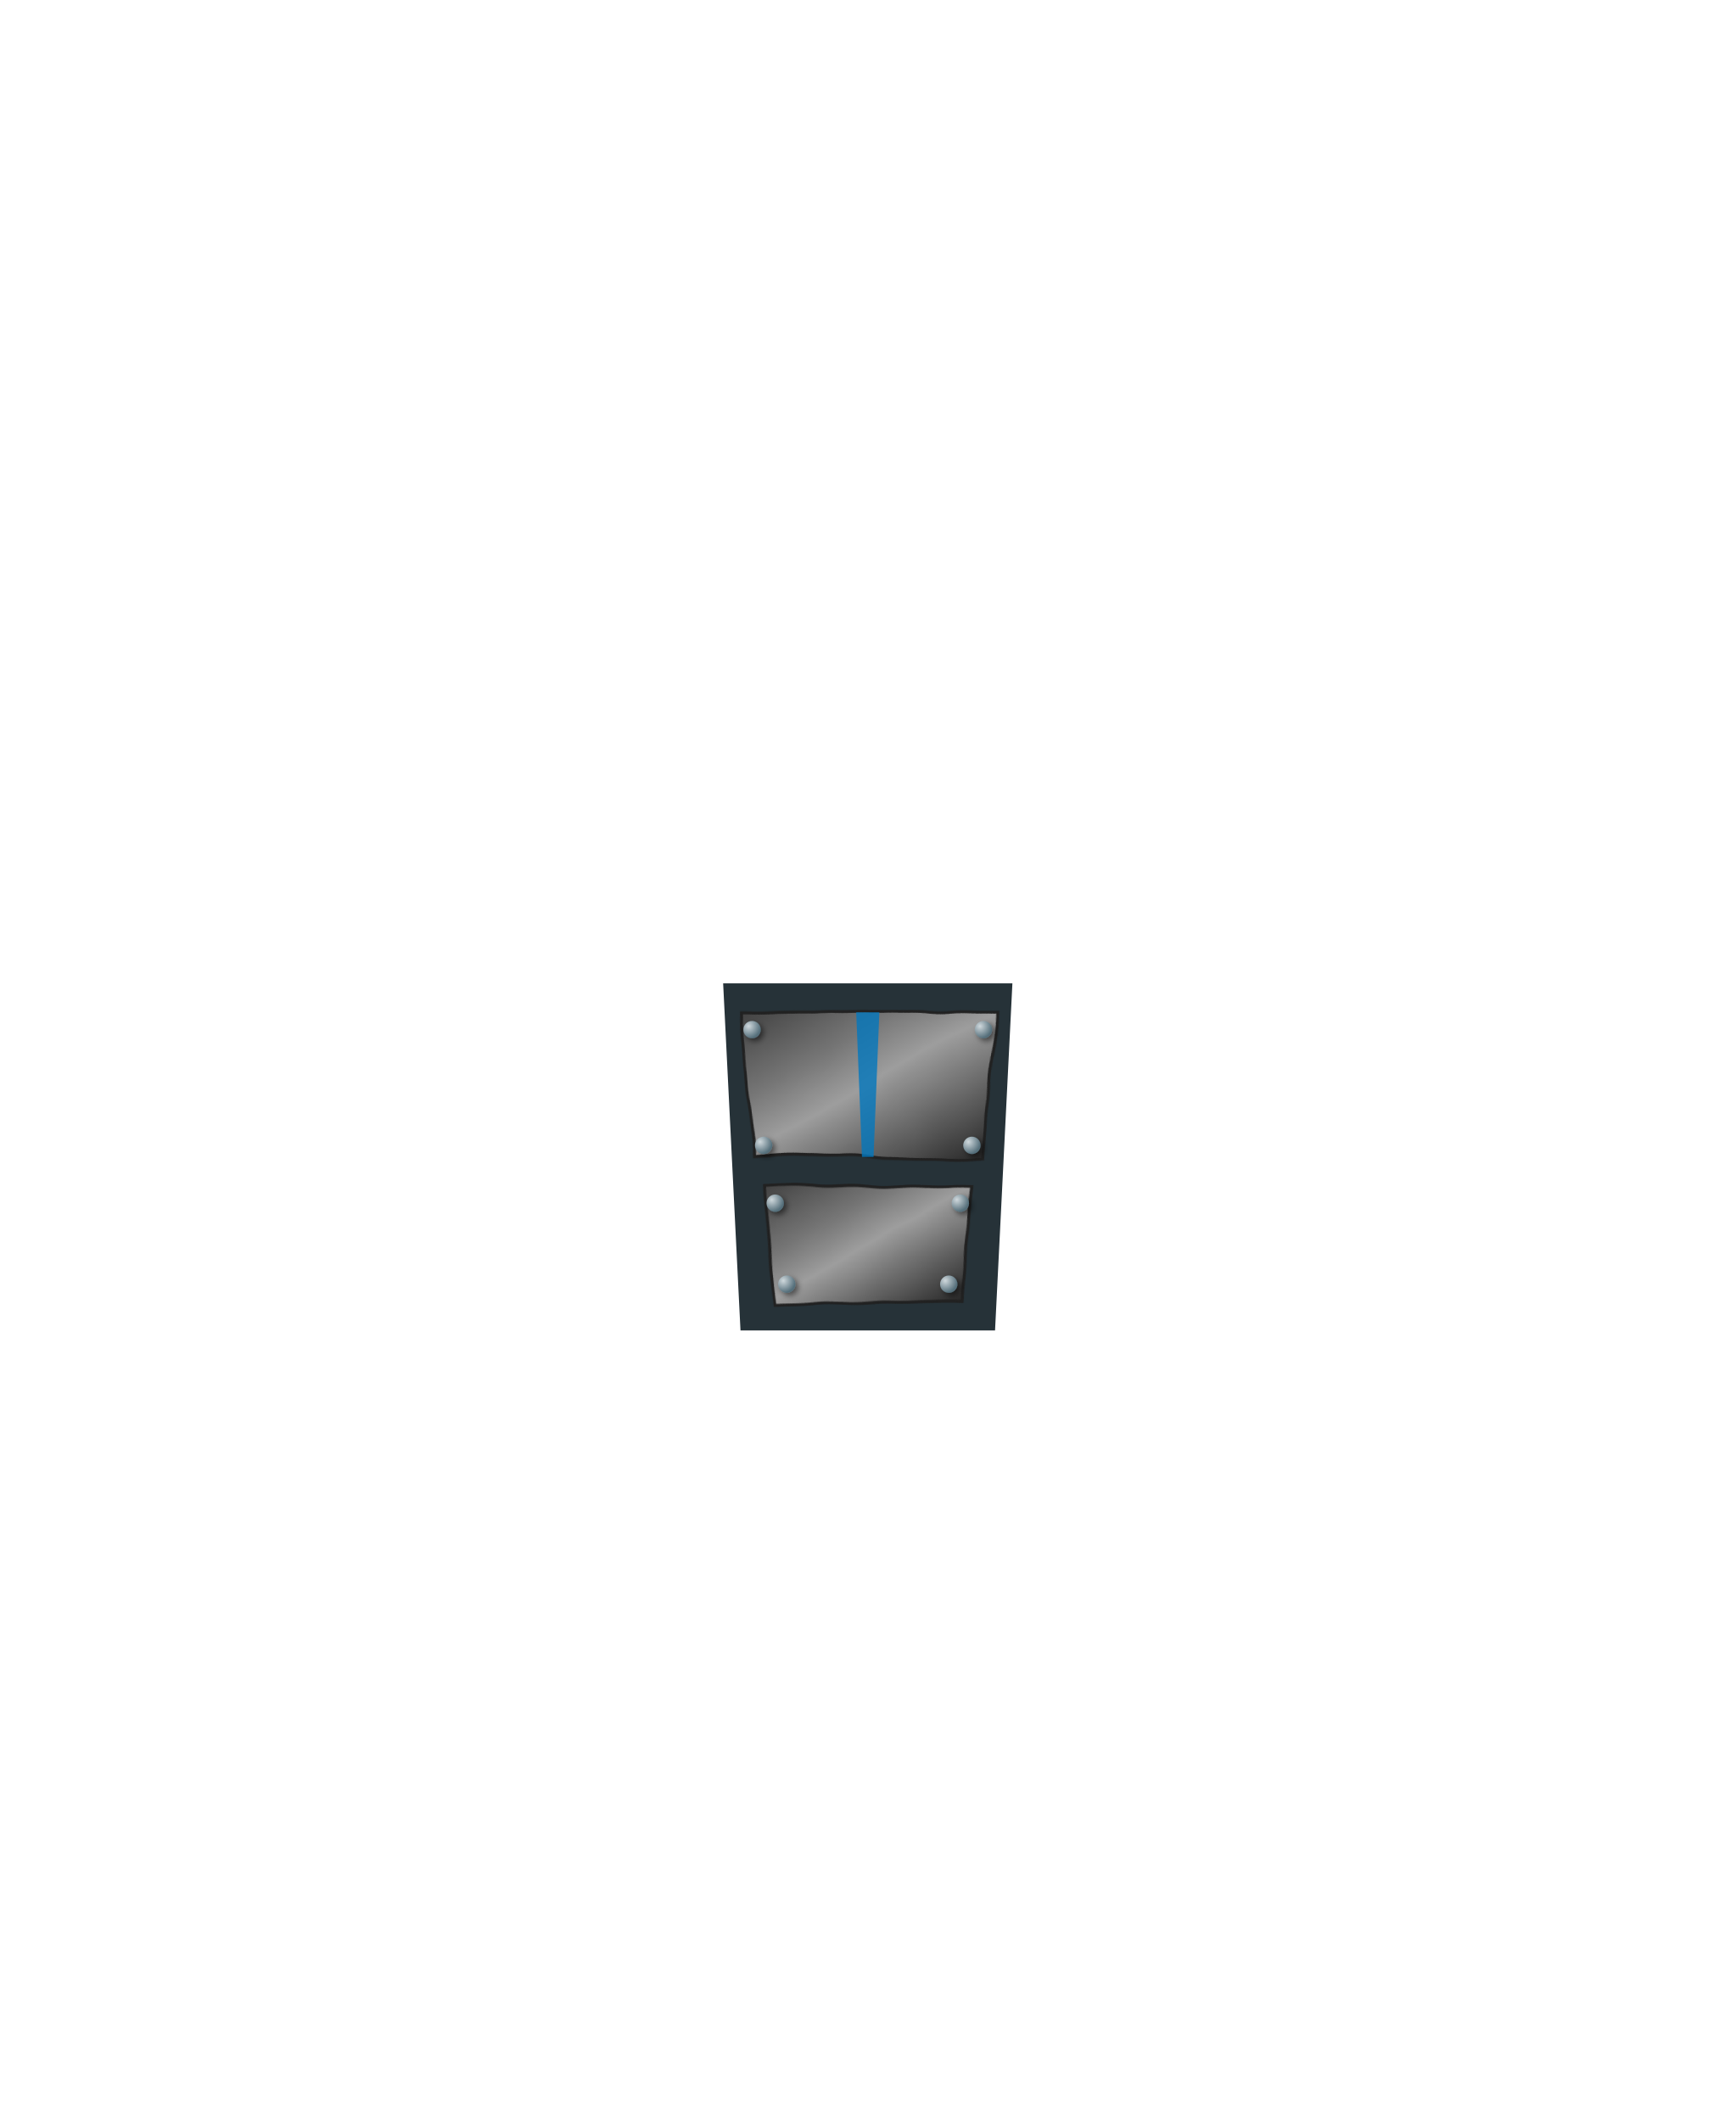
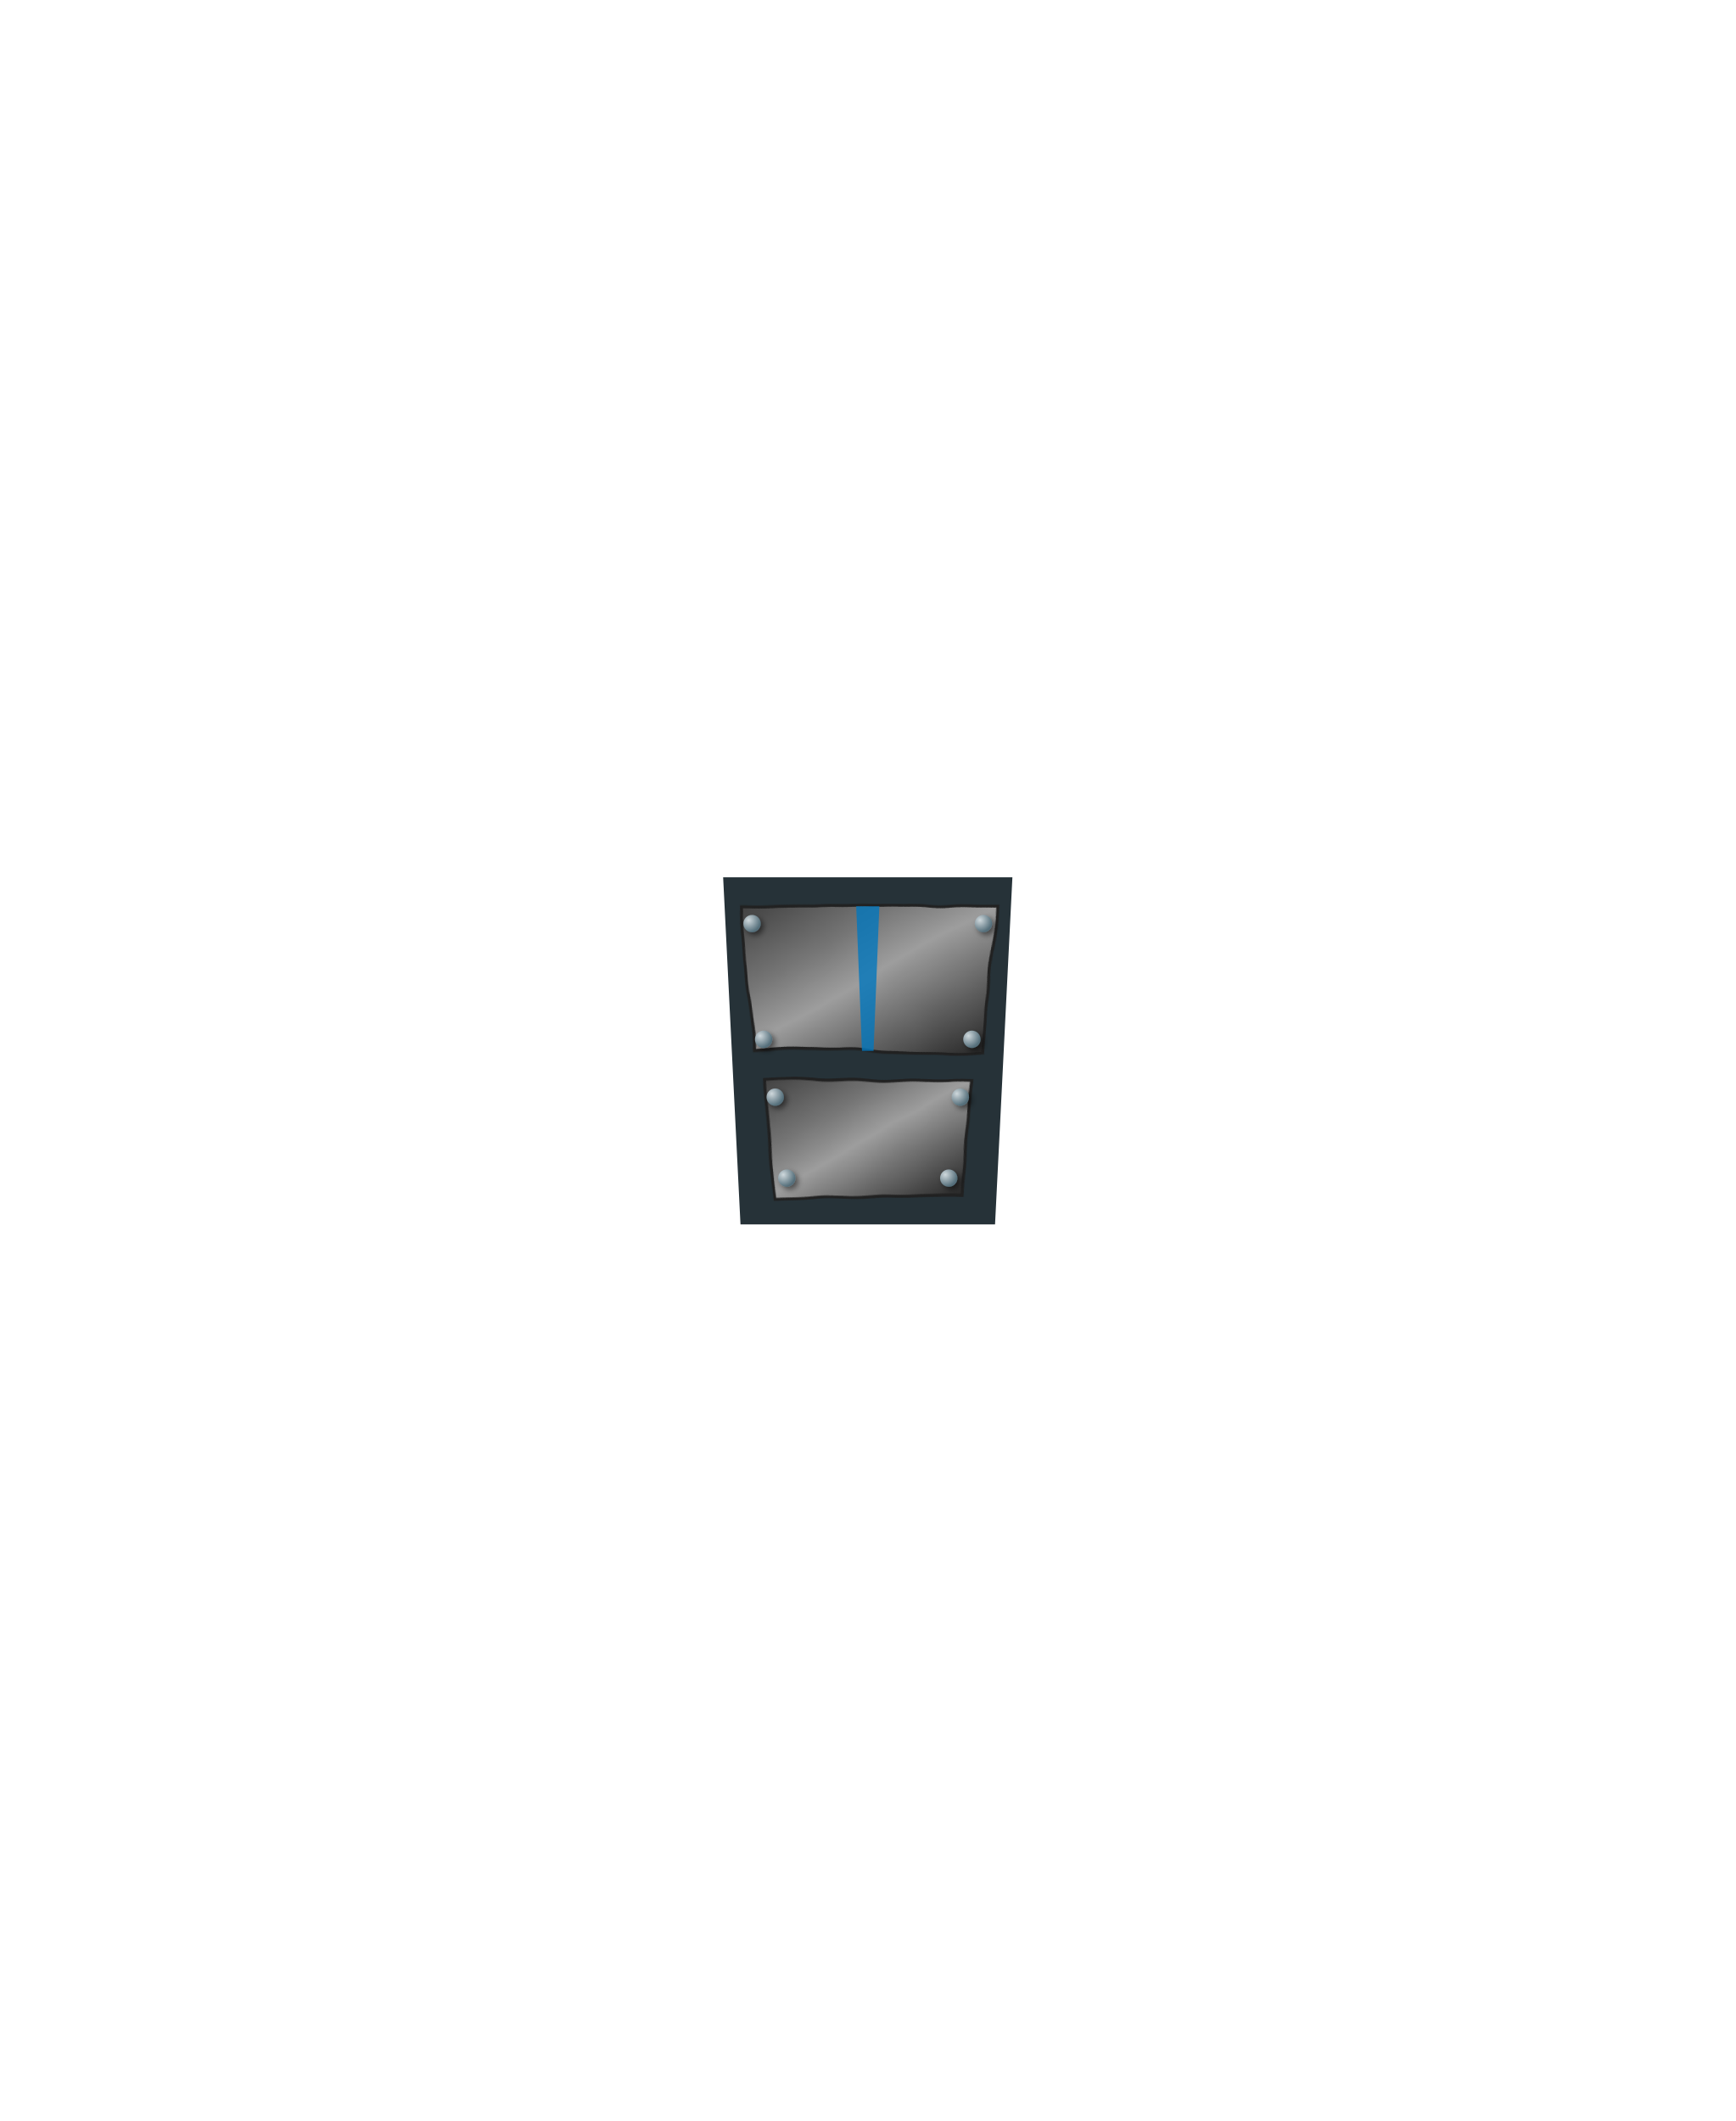
<svg xmlns="http://www.w3.org/2000/svg" viewBox="0 0 180 220">
  <defs>
    <linearGradient id="metalPlate" x1="0%" y1="0%" x2="100%" y2="100%">
      <stop offset="0%" stop-color="#424242" />
      <stop offset="30%" stop-color="#757575" />
      <stop offset="50%" stop-color="#9E9E9E" />
      <stop offset="100%" stop-color="#212121" />
    </linearGradient>
    <radialGradient id="rivetGrad" cx="30%" cy="30%" r="70%">
      <stop offset="0%" stop-color="#CFD8DC" />
      <stop offset="100%" stop-color="#546E7A" />
    </radialGradient>
    <filter id="scratchMetal">
      <feTurbulence type="fractalNoise" baseFrequency="0.05" numOctaves="3" result="noise" />
      <feDisplacementMap in="SourceGraphic" in2="noise" scale="2" xChannelSelector="R" yChannelSelector="G" />
    </filter>
    <filter id="rivetShadow">
      <feDropShadow dx="0.5" dy="0.5" stdDeviation="0.5" flood-opacity="0.5" />
    </filter>
  </defs>
-   <g transform="translate(36, 54) scale(0.6)">
+   <g transform="translate(36, 43) scale(0.6)">
    <path d="M65 80 L115 80 L112 140 L68 140 Z" fill="#263238" />
    <g filter="url(#scratchMetal)">
      <path d="M68 85 L112 85 L110 110 L70 110 Z" fill="url(#metalPlate)" stroke="#212121" stroke-width="0.5" />
      <path d="M72 115 L108 115 L106 135 L74 135 Z" fill="url(#metalPlate)" stroke="#212121" stroke-width="0.5" />
    </g>
    <g fill="url(#rivetGrad)" filter="url(#rivetShadow)">
      <circle cx="70" cy="88" r="1.5" />
      <circle cx="110" cy="88" r="1.5" />
      <circle cx="72" cy="108" r="1.5" />
      <circle cx="108" cy="108" r="1.5" />
      <circle cx="74" cy="118" r="1.5" />
      <circle cx="106" cy="118" r="1.5" />
      <circle cx="76" cy="132" r="1.5" />
      <circle cx="104" cy="132" r="1.5" />
    </g>
    <path d="M88 85 L92 85 L91 110 L89 110 Z" fill="#0277BD" opacity="0.8" />
  </g>
</svg>
